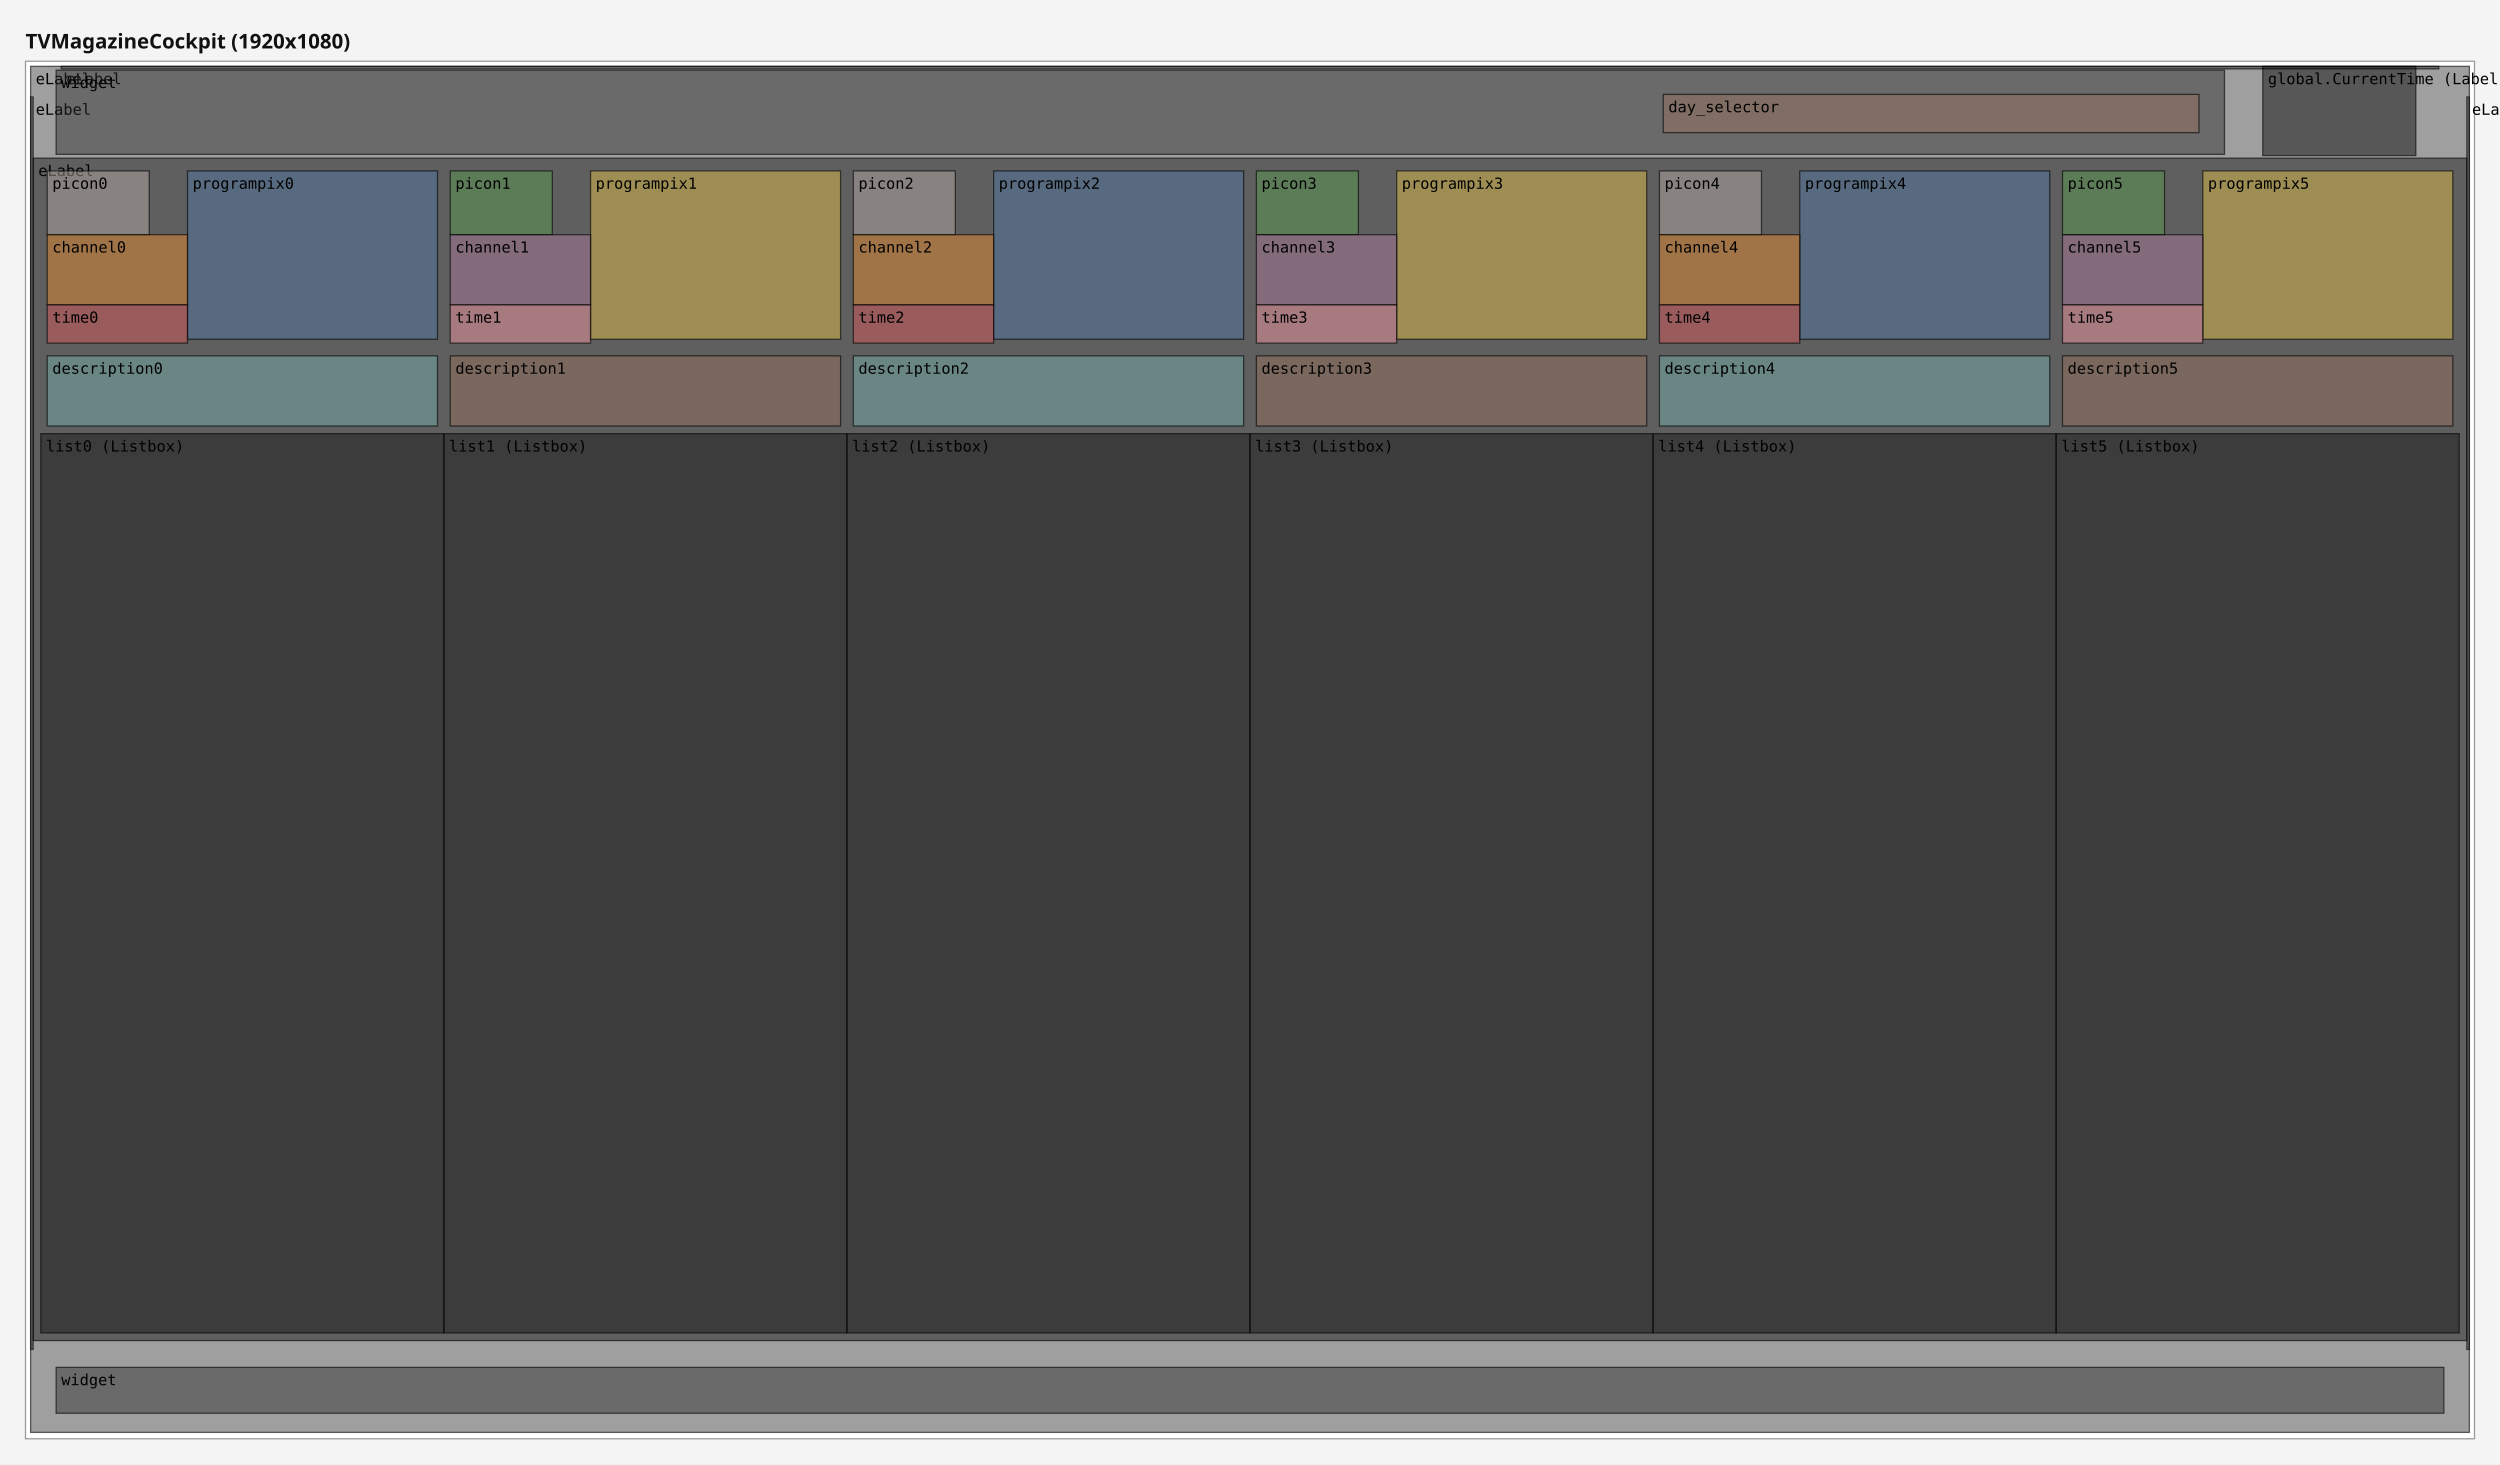
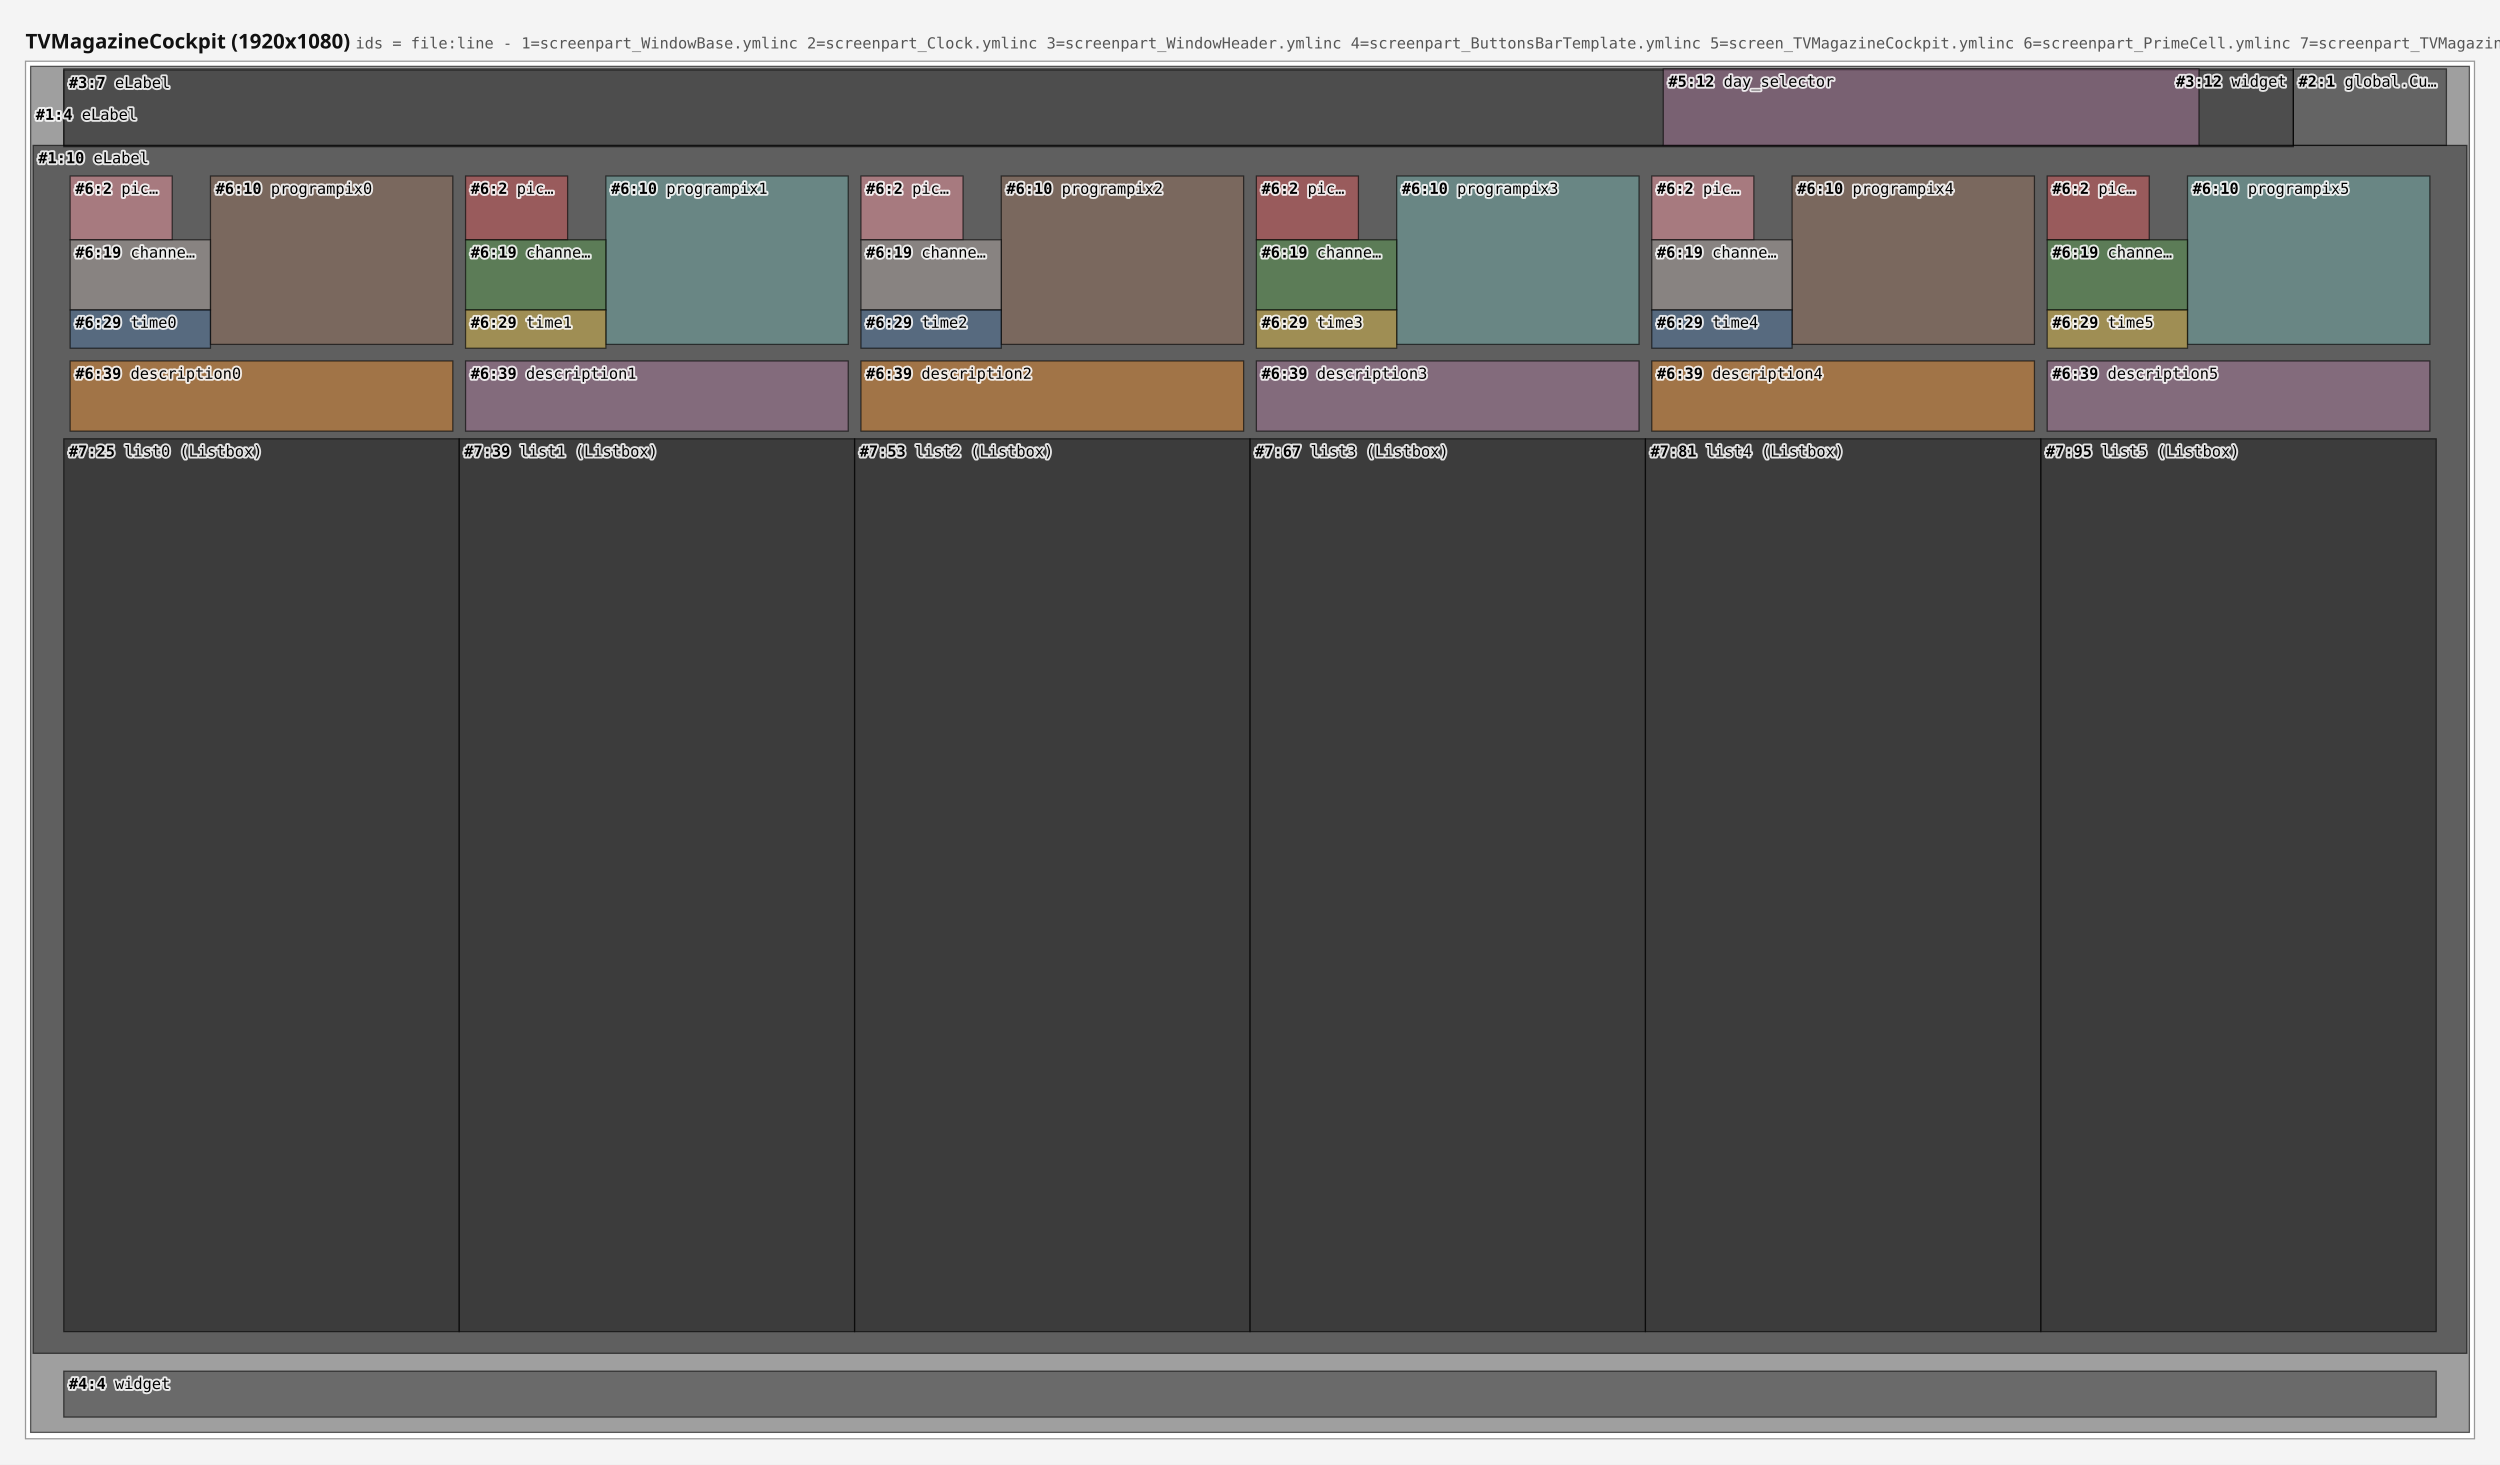
<svg xmlns="http://www.w3.org/2000/svg" width="1960" height="1148" viewBox="0 0 1960 1148">
  <rect x="0" y="0" width="1960" height="1148" fill="#f4f4f4" />
-   <text x="20" y="38" font-family="sans-serif" font-size="16" font-weight="bold" fill="#111111">TVMagazineCockpit (1920x1080)</text>
+   <text x="20" y="38" font-family="sans-serif" font-size="16" font-weight="bold" fill="#111111">TVMagazineCockpit (1920x1080) <tspan font-family="monospace" font-size="12" font-weight="normal" fill="#555555">ids = file:line - 1=screenpart_WindowBase.ymlinc  2=screenpart_Clock.ymlinc  3=screenpart_WindowHeader.ymlinc  4=screenpart_ButtonsBarTemplate.ymlinc  5=screen_TVMagazineCockpit.ymlinc  6=screenpart_PrimeCell.ymlinc  7=screenpart_TVMagazineCockpitBody.ymlinc</tspan>
+   </text>
  <g data-screen="0" transform="translate(20,48)">
    <rect x="0" y="0" width="1920" height="1080" fill="#ffffff" stroke="#999999" stroke-width="1" />
-     <g>
-       <rect data-ref="0:0" x="4" y="4" width="1912" height="1071" fill="#2c2c2c" fill-opacity="0.45" stroke="#000000" stroke-opacity="0.6" stroke-width="1" />
-       <text x="8" y="18" font-family="monospace" font-size="12" fill="#000000">eLabel</text>
-     </g>
-     <g>
-       <rect data-ref="0:1" x="6" y="76" width="1908" height="927" fill="#121212" fill-opacity="0.45" stroke="#000000" stroke-opacity="0.6" stroke-width="1" />
-       <text x="10" y="90" font-family="monospace" font-size="12" fill="#000000">eLabel</text>
-     </g>
-     <g>
-       <rect data-ref="0:2" x="28" y="4" width="1864" height="2" fill="#2c2c2c" fill-opacity="0.45" stroke="#000000" stroke-opacity="0.6" stroke-width="1" />
-       <text x="32" y="18" font-family="monospace" font-size="12" fill="#000000">eLabel</text>
-     </g>
-     <g>
-       <rect data-ref="0:3" x="4" y="28" width="2" height="982" fill="#2c2c2c" fill-opacity="0.45" stroke="#000000" stroke-opacity="0.6" stroke-width="1" />
-       <text x="8" y="42" font-family="monospace" font-size="12" fill="#000000">eLabel</text>
-     </g>
-     <g>
-       <rect data-ref="0:4" x="1914" y="28" width="2" height="982" fill="#2c2c2c" fill-opacity="0.45" stroke="#000000" stroke-opacity="0.6" stroke-width="1" />
-       <text x="1918" y="42" font-family="monospace" font-size="12" fill="#000000">eLabel</text>
-     </g>
-     <g>
-       <rect data-ref="0:5" x="24" y="7" width="1700" height="66" fill="#2c2c2c" fill-opacity="0.45" stroke="#000000" stroke-opacity="0.6" stroke-width="1" />
-       <text x="28" y="21" font-family="monospace" font-size="12" fill="#000000">widget</text>
-     </g>
-     <g>
-       <rect data-ref="0:9" x="17" y="86" width="80" height="50" fill="#bab0ac" fill-opacity="0.45" stroke="#000000" stroke-opacity="0.6" stroke-width="1" />
-       <text x="21" y="100" font-family="monospace" font-size="12" fill="#000000">picon0</text>
-     </g>
-     <g>
-       <rect data-ref="0:10" x="127" y="86" width="196" height="132" fill="#4e79a7" fill-opacity="0.45" stroke="#000000" stroke-opacity="0.6" stroke-width="1" />
-       <text x="131" y="100" font-family="monospace" font-size="12" fill="#000000">programpix0</text>
-     </g>
-     <g>
-       <rect data-ref="0:11" x="17" y="136" width="110" height="55" fill="#f28e2b" fill-opacity="0.45" stroke="#000000" stroke-opacity="0.6" stroke-width="1" />
-       <text x="21" y="150" font-family="monospace" font-size="12" fill="#000000">channel0</text>
-     </g>
-     <g>
-       <rect data-ref="0:12" x="17" y="191" width="110" height="30" fill="#e15759" fill-opacity="0.45" stroke="#000000" stroke-opacity="0.6" stroke-width="1" />
-       <text x="21" y="205" font-family="monospace" font-size="12" fill="#000000">time0</text>
-     </g>
-     <g>
-       <rect data-ref="0:13" x="17" y="231" width="306" height="55" fill="#76b7b2" fill-opacity="0.45" stroke="#000000" stroke-opacity="0.6" stroke-width="1" />
-       <text x="21" y="245" font-family="monospace" font-size="12" fill="#000000">description0</text>
-     </g>
-     <g>
-       <rect data-ref="0:14" x="333" y="86" width="80" height="50" fill="#59a14f" fill-opacity="0.45" stroke="#000000" stroke-opacity="0.6" stroke-width="1" />
-       <text x="337" y="100" font-family="monospace" font-size="12" fill="#000000">picon1</text>
-     </g>
-     <g>
-       <rect data-ref="0:15" x="443" y="86" width="196" height="132" fill="#edc948" fill-opacity="0.45" stroke="#000000" stroke-opacity="0.6" stroke-width="1" />
-       <text x="447" y="100" font-family="monospace" font-size="12" fill="#000000">programpix1</text>
-     </g>
-     <g>
-       <rect data-ref="0:16" x="333" y="136" width="110" height="55" fill="#b07aa1" fill-opacity="0.45" stroke="#000000" stroke-opacity="0.6" stroke-width="1" />
-       <text x="337" y="150" font-family="monospace" font-size="12" fill="#000000">channel1</text>
-     </g>
-     <g>
-       <rect data-ref="0:17" x="333" y="191" width="110" height="30" fill="#ff9da7" fill-opacity="0.45" stroke="#000000" stroke-opacity="0.6" stroke-width="1" />
-       <text x="337" y="205" font-family="monospace" font-size="12" fill="#000000">time1</text>
-     </g>
-     <g>
-       <rect data-ref="0:18" x="333" y="231" width="306" height="55" fill="#9c755f" fill-opacity="0.45" stroke="#000000" stroke-opacity="0.6" stroke-width="1" />
-       <text x="337" y="245" font-family="monospace" font-size="12" fill="#000000">description1</text>
-     </g>
-     <g>
-       <rect data-ref="0:19" x="649" y="86" width="80" height="50" fill="#bab0ac" fill-opacity="0.45" stroke="#000000" stroke-opacity="0.6" stroke-width="1" />
-       <text x="653" y="100" font-family="monospace" font-size="12" fill="#000000">picon2</text>
-     </g>
-     <g>
-       <rect data-ref="0:20" x="759" y="86" width="196" height="132" fill="#4e79a7" fill-opacity="0.45" stroke="#000000" stroke-opacity="0.6" stroke-width="1" />
-       <text x="763" y="100" font-family="monospace" font-size="12" fill="#000000">programpix2</text>
-     </g>
-     <g>
-       <rect data-ref="0:21" x="649" y="136" width="110" height="55" fill="#f28e2b" fill-opacity="0.45" stroke="#000000" stroke-opacity="0.6" stroke-width="1" />
-       <text x="653" y="150" font-family="monospace" font-size="12" fill="#000000">channel2</text>
-     </g>
-     <g>
-       <rect data-ref="0:22" x="649" y="191" width="110" height="30" fill="#e15759" fill-opacity="0.45" stroke="#000000" stroke-opacity="0.6" stroke-width="1" />
-       <text x="653" y="205" font-family="monospace" font-size="12" fill="#000000">time2</text>
-     </g>
-     <g>
-       <rect data-ref="0:23" x="649" y="231" width="306" height="55" fill="#76b7b2" fill-opacity="0.45" stroke="#000000" stroke-opacity="0.6" stroke-width="1" />
-       <text x="653" y="245" font-family="monospace" font-size="12" fill="#000000">description2</text>
-     </g>
-     <g>
-       <rect data-ref="0:24" x="965" y="86" width="80" height="50" fill="#59a14f" fill-opacity="0.45" stroke="#000000" stroke-opacity="0.6" stroke-width="1" />
-       <text x="969" y="100" font-family="monospace" font-size="12" fill="#000000">picon3</text>
-     </g>
-     <g>
-       <rect data-ref="0:25" x="1075" y="86" width="196" height="132" fill="#edc948" fill-opacity="0.45" stroke="#000000" stroke-opacity="0.6" stroke-width="1" />
-       <text x="1079" y="100" font-family="monospace" font-size="12" fill="#000000">programpix3</text>
-     </g>
-     <g>
-       <rect data-ref="0:26" x="965" y="136" width="110" height="55" fill="#b07aa1" fill-opacity="0.45" stroke="#000000" stroke-opacity="0.6" stroke-width="1" />
-       <text x="969" y="150" font-family="monospace" font-size="12" fill="#000000">channel3</text>
-     </g>
-     <g>
-       <rect data-ref="0:27" x="965" y="191" width="110" height="30" fill="#ff9da7" fill-opacity="0.45" stroke="#000000" stroke-opacity="0.6" stroke-width="1" />
-       <text x="969" y="205" font-family="monospace" font-size="12" fill="#000000">time3</text>
-     </g>
-     <g>
-       <rect data-ref="0:28" x="965" y="231" width="306" height="55" fill="#9c755f" fill-opacity="0.45" stroke="#000000" stroke-opacity="0.6" stroke-width="1" />
-       <text x="969" y="245" font-family="monospace" font-size="12" fill="#000000">description3</text>
-     </g>
-     <g>
-       <rect data-ref="0:29" x="1281" y="86" width="80" height="50" fill="#bab0ac" fill-opacity="0.45" stroke="#000000" stroke-opacity="0.6" stroke-width="1" />
-       <text x="1285" y="100" font-family="monospace" font-size="12" fill="#000000">picon4</text>
-     </g>
-     <g>
-       <rect data-ref="0:30" x="1391" y="86" width="196" height="132" fill="#4e79a7" fill-opacity="0.45" stroke="#000000" stroke-opacity="0.6" stroke-width="1" />
-       <text x="1395" y="100" font-family="monospace" font-size="12" fill="#000000">programpix4</text>
-     </g>
-     <g>
-       <rect data-ref="0:31" x="1281" y="136" width="110" height="55" fill="#f28e2b" fill-opacity="0.45" stroke="#000000" stroke-opacity="0.6" stroke-width="1" />
-       <text x="1285" y="150" font-family="monospace" font-size="12" fill="#000000">channel4</text>
-     </g>
-     <g>
-       <rect data-ref="0:32" x="1281" y="191" width="110" height="30" fill="#e15759" fill-opacity="0.45" stroke="#000000" stroke-opacity="0.6" stroke-width="1" />
-       <text x="1285" y="205" font-family="monospace" font-size="12" fill="#000000">time4</text>
-     </g>
-     <g>
-       <rect data-ref="0:33" x="1281" y="231" width="306" height="55" fill="#76b7b2" fill-opacity="0.45" stroke="#000000" stroke-opacity="0.6" stroke-width="1" />
-       <text x="1285" y="245" font-family="monospace" font-size="12" fill="#000000">description4</text>
-     </g>
-     <g>
-       <rect data-ref="0:34" x="1597" y="86" width="80" height="50" fill="#59a14f" fill-opacity="0.45" stroke="#000000" stroke-opacity="0.6" stroke-width="1" />
-       <text x="1601" y="100" font-family="monospace" font-size="12" fill="#000000">picon5</text>
-     </g>
-     <g>
-       <rect data-ref="0:35" x="1707" y="86" width="196" height="132" fill="#edc948" fill-opacity="0.45" stroke="#000000" stroke-opacity="0.6" stroke-width="1" />
-       <text x="1711" y="100" font-family="monospace" font-size="12" fill="#000000">programpix5</text>
-     </g>
-     <g>
-       <rect data-ref="0:36" x="1597" y="136" width="110" height="55" fill="#b07aa1" fill-opacity="0.45" stroke="#000000" stroke-opacity="0.6" stroke-width="1" />
-       <text x="1601" y="150" font-family="monospace" font-size="12" fill="#000000">channel5</text>
-     </g>
-     <g>
-       <rect data-ref="0:37" x="1597" y="191" width="110" height="30" fill="#ff9da7" fill-opacity="0.45" stroke="#000000" stroke-opacity="0.6" stroke-width="1" />
-       <text x="1601" y="205" font-family="monospace" font-size="12" fill="#000000">time5</text>
-     </g>
-     <g>
-       <rect data-ref="0:38" x="1597" y="231" width="306" height="55" fill="#9c755f" fill-opacity="0.45" stroke="#000000" stroke-opacity="0.6" stroke-width="1" />
-       <text x="1601" y="245" font-family="monospace" font-size="12" fill="#000000">description5</text>
-     </g>
-     <g>
-       <rect data-ref="0:39" x="12" y="292" width="316" height="705" fill="#121212" fill-opacity="0.45" stroke="#000000" stroke-opacity="0.6" stroke-width="1" />
-       <text x="16" y="306" font-family="monospace" font-size="12" fill="#000000">list0 (Listbox)</text>
-     </g>
-     <g>
-       <rect data-ref="0:40" x="328" y="292" width="316" height="705" fill="#121212" fill-opacity="0.45" stroke="#000000" stroke-opacity="0.6" stroke-width="1" />
-       <text x="332" y="306" font-family="monospace" font-size="12" fill="#000000">list1 (Listbox)</text>
-     </g>
-     <g>
-       <rect data-ref="0:41" x="644" y="292" width="316" height="705" fill="#121212" fill-opacity="0.45" stroke="#000000" stroke-opacity="0.6" stroke-width="1" />
-       <text x="648" y="306" font-family="monospace" font-size="12" fill="#000000">list2 (Listbox)</text>
-     </g>
-     <g>
-       <rect data-ref="0:42" x="960" y="292" width="316" height="705" fill="#121212" fill-opacity="0.45" stroke="#000000" stroke-opacity="0.6" stroke-width="1" />
-       <text x="964" y="306" font-family="monospace" font-size="12" fill="#000000">list3 (Listbox)</text>
-     </g>
-     <g>
-       <rect data-ref="0:43" x="1276" y="292" width="316" height="705" fill="#121212" fill-opacity="0.45" stroke="#000000" stroke-opacity="0.6" stroke-width="1" />
-       <text x="1280" y="306" font-family="monospace" font-size="12" fill="#000000">list4 (Listbox)</text>
-     </g>
-     <g>
-       <rect data-ref="0:44" x="1592" y="292" width="316" height="705" fill="#121212" fill-opacity="0.45" stroke="#000000" stroke-opacity="0.6" stroke-width="1" />
-       <text x="1596" y="306" font-family="monospace" font-size="12" fill="#000000">list5 (Listbox)</text>
-     </g>
-     <g>
-       <rect data-ref="0:8" x="1284" y="26" width="420" height="30" fill="#9c755f" fill-opacity="0.45" stroke="#000000" stroke-opacity="0.6" stroke-width="1" />
-       <text x="1288" y="40" font-family="monospace" font-size="12" fill="#000000">day_selector</text>
-     </g>
-     <g>
-       <rect data-ref="0:7" x="24" y="1024" width="1872" height="36" fill="#2c2c2c" fill-opacity="0.45" stroke="#000000" stroke-opacity="0.6" stroke-width="1" />
-       <text x="28" y="1038" font-family="monospace" font-size="12" fill="#000000">widget</text>
-     </g>
-     <g>
-       <rect data-ref="0:6" x="1754" y="4" width="120" height="70" fill="#000000" fill-opacity="0.45" stroke="#000000" stroke-opacity="0.6" stroke-width="1" />
-       <text x="1758" y="18" font-family="monospace" font-size="12" fill="#000000">global.CurrentTime (Label)</text>
+     <rect data-ref="0:0" data-src="screenpart_WindowBase.ymlinc:4" x="4" y="4" width="1912" height="1071" fill="#2c2c2c" fill-opacity="0.45" stroke="#000000" stroke-opacity="0.6" stroke-width="1" />
+     <rect data-ref="0:1" data-src="screenpart_WindowBase.ymlinc:10" x="6" y="66" width="1908" height="947" fill="#121212" fill-opacity="0.45" stroke="#000000" stroke-opacity="0.6" stroke-width="1" />
+     <rect data-ref="0:7" data-src="screenpart_PrimeCell.ymlinc:2" x="35" y="90" width="80" height="50" fill="#ff9da7" fill-opacity="0.45" stroke="#000000" stroke-opacity="0.6" stroke-width="1" />
+     <rect data-ref="0:8" data-src="screenpart_PrimeCell.ymlinc:10" x="145" y="90" width="190" height="132" fill="#9c755f" fill-opacity="0.45" stroke="#000000" stroke-opacity="0.6" stroke-width="1" />
+     <rect data-ref="0:9" data-src="screenpart_PrimeCell.ymlinc:19" x="35" y="140" width="110" height="55" fill="#bab0ac" fill-opacity="0.45" stroke="#000000" stroke-opacity="0.6" stroke-width="1" />
+     <rect data-ref="0:10" data-src="screenpart_PrimeCell.ymlinc:29" x="35" y="195" width="110" height="30" fill="#4e79a7" fill-opacity="0.45" stroke="#000000" stroke-opacity="0.6" stroke-width="1" />
+     <rect data-ref="0:11" data-src="screenpart_PrimeCell.ymlinc:39" x="35" y="235" width="300" height="55" fill="#f28e2b" fill-opacity="0.45" stroke="#000000" stroke-opacity="0.6" stroke-width="1" />
+     <rect data-ref="0:12" data-src="screenpart_PrimeCell.ymlinc:2" x="345" y="90" width="80" height="50" fill="#e15759" fill-opacity="0.45" stroke="#000000" stroke-opacity="0.6" stroke-width="1" />
+     <rect data-ref="0:13" data-src="screenpart_PrimeCell.ymlinc:10" x="455" y="90" width="190" height="132" fill="#76b7b2" fill-opacity="0.45" stroke="#000000" stroke-opacity="0.6" stroke-width="1" />
+     <rect data-ref="0:14" data-src="screenpart_PrimeCell.ymlinc:19" x="345" y="140" width="110" height="55" fill="#59a14f" fill-opacity="0.45" stroke="#000000" stroke-opacity="0.6" stroke-width="1" />
+     <rect data-ref="0:15" data-src="screenpart_PrimeCell.ymlinc:29" x="345" y="195" width="110" height="30" fill="#edc948" fill-opacity="0.45" stroke="#000000" stroke-opacity="0.6" stroke-width="1" />
+     <rect data-ref="0:16" data-src="screenpart_PrimeCell.ymlinc:39" x="345" y="235" width="300" height="55" fill="#b07aa1" fill-opacity="0.45" stroke="#000000" stroke-opacity="0.6" stroke-width="1" />
+     <rect data-ref="0:17" data-src="screenpart_PrimeCell.ymlinc:2" x="655" y="90" width="80" height="50" fill="#ff9da7" fill-opacity="0.45" stroke="#000000" stroke-opacity="0.6" stroke-width="1" />
+     <rect data-ref="0:18" data-src="screenpart_PrimeCell.ymlinc:10" x="765" y="90" width="190" height="132" fill="#9c755f" fill-opacity="0.45" stroke="#000000" stroke-opacity="0.6" stroke-width="1" />
+     <rect data-ref="0:19" data-src="screenpart_PrimeCell.ymlinc:19" x="655" y="140" width="110" height="55" fill="#bab0ac" fill-opacity="0.45" stroke="#000000" stroke-opacity="0.6" stroke-width="1" />
+     <rect data-ref="0:20" data-src="screenpart_PrimeCell.ymlinc:29" x="655" y="195" width="110" height="30" fill="#4e79a7" fill-opacity="0.45" stroke="#000000" stroke-opacity="0.6" stroke-width="1" />
+     <rect data-ref="0:21" data-src="screenpart_PrimeCell.ymlinc:39" x="655" y="235" width="300" height="55" fill="#f28e2b" fill-opacity="0.45" stroke="#000000" stroke-opacity="0.6" stroke-width="1" />
+     <rect data-ref="0:22" data-src="screenpart_PrimeCell.ymlinc:2" x="965" y="90" width="80" height="50" fill="#e15759" fill-opacity="0.45" stroke="#000000" stroke-opacity="0.6" stroke-width="1" />
+     <rect data-ref="0:23" data-src="screenpart_PrimeCell.ymlinc:10" x="1075" y="90" width="190" height="132" fill="#76b7b2" fill-opacity="0.45" stroke="#000000" stroke-opacity="0.6" stroke-width="1" />
+     <rect data-ref="0:24" data-src="screenpart_PrimeCell.ymlinc:19" x="965" y="140" width="110" height="55" fill="#59a14f" fill-opacity="0.45" stroke="#000000" stroke-opacity="0.6" stroke-width="1" />
+     <rect data-ref="0:25" data-src="screenpart_PrimeCell.ymlinc:29" x="965" y="195" width="110" height="30" fill="#edc948" fill-opacity="0.45" stroke="#000000" stroke-opacity="0.6" stroke-width="1" />
+     <rect data-ref="0:26" data-src="screenpart_PrimeCell.ymlinc:39" x="965" y="235" width="300" height="55" fill="#b07aa1" fill-opacity="0.45" stroke="#000000" stroke-opacity="0.6" stroke-width="1" />
+     <rect data-ref="0:27" data-src="screenpart_PrimeCell.ymlinc:2" x="1275" y="90" width="80" height="50" fill="#ff9da7" fill-opacity="0.45" stroke="#000000" stroke-opacity="0.6" stroke-width="1" />
+     <rect data-ref="0:28" data-src="screenpart_PrimeCell.ymlinc:10" x="1385" y="90" width="190" height="132" fill="#9c755f" fill-opacity="0.45" stroke="#000000" stroke-opacity="0.6" stroke-width="1" />
+     <rect data-ref="0:29" data-src="screenpart_PrimeCell.ymlinc:19" x="1275" y="140" width="110" height="55" fill="#bab0ac" fill-opacity="0.45" stroke="#000000" stroke-opacity="0.6" stroke-width="1" />
+     <rect data-ref="0:30" data-src="screenpart_PrimeCell.ymlinc:29" x="1275" y="195" width="110" height="30" fill="#4e79a7" fill-opacity="0.45" stroke="#000000" stroke-opacity="0.6" stroke-width="1" />
+     <rect data-ref="0:31" data-src="screenpart_PrimeCell.ymlinc:39" x="1275" y="235" width="300" height="55" fill="#f28e2b" fill-opacity="0.45" stroke="#000000" stroke-opacity="0.6" stroke-width="1" />
+     <rect data-ref="0:32" data-src="screenpart_PrimeCell.ymlinc:2" x="1585" y="90" width="80" height="50" fill="#e15759" fill-opacity="0.45" stroke="#000000" stroke-opacity="0.6" stroke-width="1" />
+     <rect data-ref="0:33" data-src="screenpart_PrimeCell.ymlinc:10" x="1695" y="90" width="190" height="132" fill="#76b7b2" fill-opacity="0.45" stroke="#000000" stroke-opacity="0.6" stroke-width="1" />
+     <rect data-ref="0:34" data-src="screenpart_PrimeCell.ymlinc:19" x="1585" y="140" width="110" height="55" fill="#59a14f" fill-opacity="0.45" stroke="#000000" stroke-opacity="0.6" stroke-width="1" />
+     <rect data-ref="0:35" data-src="screenpart_PrimeCell.ymlinc:29" x="1585" y="195" width="110" height="30" fill="#edc948" fill-opacity="0.45" stroke="#000000" stroke-opacity="0.6" stroke-width="1" />
+     <rect data-ref="0:36" data-src="screenpart_PrimeCell.ymlinc:39" x="1585" y="235" width="300" height="55" fill="#b07aa1" fill-opacity="0.45" stroke="#000000" stroke-opacity="0.6" stroke-width="1" />
+     <rect data-ref="0:37" data-src="screenpart_TVMagazineCockpitBody.ymlinc:25" x="30" y="296" width="310" height="700" fill="#121212" fill-opacity="0.45" stroke="#000000" stroke-opacity="0.6" stroke-width="1" />
+     <rect data-ref="0:38" data-src="screenpart_TVMagazineCockpitBody.ymlinc:39" x="340" y="296" width="310" height="700" fill="#121212" fill-opacity="0.45" stroke="#000000" stroke-opacity="0.6" stroke-width="1" />
+     <rect data-ref="0:39" data-src="screenpart_TVMagazineCockpitBody.ymlinc:53" x="650" y="296" width="310" height="700" fill="#121212" fill-opacity="0.45" stroke="#000000" stroke-opacity="0.6" stroke-width="1" />
+     <rect data-ref="0:40" data-src="screenpart_TVMagazineCockpitBody.ymlinc:67" x="960" y="296" width="310" height="700" fill="#121212" fill-opacity="0.45" stroke="#000000" stroke-opacity="0.6" stroke-width="1" />
+     <rect data-ref="0:41" data-src="screenpart_TVMagazineCockpitBody.ymlinc:81" x="1270" y="296" width="310" height="700" fill="#121212" fill-opacity="0.45" stroke="#000000" stroke-opacity="0.6" stroke-width="1" />
+     <rect data-ref="0:42" data-src="screenpart_TVMagazineCockpitBody.ymlinc:95" x="1580" y="296" width="310" height="700" fill="#121212" fill-opacity="0.45" stroke="#000000" stroke-opacity="0.6" stroke-width="1" />
+     <rect data-ref="0:5" data-src="screenpart_ButtonsBarTemplate.ymlinc:4" x="30" y="1027" width="1860" height="36" fill="#2c2c2c" fill-opacity="0.45" stroke="#000000" stroke-opacity="0.6" stroke-width="1" />
+     <rect data-ref="0:3" data-src="screenpart_WindowHeader.ymlinc:7" x="30" y="7" width="1748" height="60" fill="#2c2c2c" fill-opacity="0.45" stroke="#000000" stroke-opacity="0.6" stroke-width="1" />
+     <rect data-ref="0:2" data-src="screenpart_Clock.ymlinc:1" x="1778" y="6" width="120" height="60" fill="#1d1d1d" fill-opacity="0.45" stroke="#000000" stroke-opacity="0.6" stroke-width="1" />
+     <rect data-ref="0:4" data-src="screenpart_WindowHeader.ymlinc:12" x="30" y="6" width="1748" height="60" fill="#2c2c2c" fill-opacity="0.45" stroke="#000000" stroke-opacity="0.6" stroke-width="1" />
+     <rect data-ref="0:6" data-src="screen_TVMagazineCockpit.ymlinc:12" x="1284" y="6" width="420" height="60" fill="#b07aa1" fill-opacity="0.45" stroke="#000000" stroke-opacity="0.6" stroke-width="1" />
+     <g pointer-events="none" font-family="monospace" font-size="12" fill="#000000" stroke="#ffffff" stroke-width="3" stroke-opacity="0.85" stroke-linejoin="round" paint-order="stroke">
+       <text x="8" y="46">
+         <tspan font-weight="bold">#1:4</tspan> eLabel</text>
+       <text x="10" y="80">
+         <tspan font-weight="bold">#1:10</tspan> eLabel</text>
+       <text x="39" y="104">
+         <tspan font-weight="bold">#6:2</tspan> pic…</text>
+       <text x="149" y="104">
+         <tspan font-weight="bold">#6:10</tspan> programpix0</text>
+       <text x="39" y="154">
+         <tspan font-weight="bold">#6:19</tspan> channe…</text>
+       <text x="39" y="209">
+         <tspan font-weight="bold">#6:29</tspan> time0</text>
+       <text x="39" y="249">
+         <tspan font-weight="bold">#6:39</tspan> description0</text>
+       <text x="349" y="104">
+         <tspan font-weight="bold">#6:2</tspan> pic…</text>
+       <text x="459" y="104">
+         <tspan font-weight="bold">#6:10</tspan> programpix1</text>
+       <text x="349" y="154">
+         <tspan font-weight="bold">#6:19</tspan> channe…</text>
+       <text x="349" y="209">
+         <tspan font-weight="bold">#6:29</tspan> time1</text>
+       <text x="349" y="249">
+         <tspan font-weight="bold">#6:39</tspan> description1</text>
+       <text x="659" y="104">
+         <tspan font-weight="bold">#6:2</tspan> pic…</text>
+       <text x="769" y="104">
+         <tspan font-weight="bold">#6:10</tspan> programpix2</text>
+       <text x="659" y="154">
+         <tspan font-weight="bold">#6:19</tspan> channe…</text>
+       <text x="659" y="209">
+         <tspan font-weight="bold">#6:29</tspan> time2</text>
+       <text x="659" y="249">
+         <tspan font-weight="bold">#6:39</tspan> description2</text>
+       <text x="969" y="104">
+         <tspan font-weight="bold">#6:2</tspan> pic…</text>
+       <text x="1079" y="104">
+         <tspan font-weight="bold">#6:10</tspan> programpix3</text>
+       <text x="969" y="154">
+         <tspan font-weight="bold">#6:19</tspan> channe…</text>
+       <text x="969" y="209">
+         <tspan font-weight="bold">#6:29</tspan> time3</text>
+       <text x="969" y="249">
+         <tspan font-weight="bold">#6:39</tspan> description3</text>
+       <text x="1279" y="104">
+         <tspan font-weight="bold">#6:2</tspan> pic…</text>
+       <text x="1389" y="104">
+         <tspan font-weight="bold">#6:10</tspan> programpix4</text>
+       <text x="1279" y="154">
+         <tspan font-weight="bold">#6:19</tspan> channe…</text>
+       <text x="1279" y="209">
+         <tspan font-weight="bold">#6:29</tspan> time4</text>
+       <text x="1279" y="249">
+         <tspan font-weight="bold">#6:39</tspan> description4</text>
+       <text x="1589" y="104">
+         <tspan font-weight="bold">#6:2</tspan> pic…</text>
+       <text x="1699" y="104">
+         <tspan font-weight="bold">#6:10</tspan> programpix5</text>
+       <text x="1589" y="154">
+         <tspan font-weight="bold">#6:19</tspan> channe…</text>
+       <text x="1589" y="209">
+         <tspan font-weight="bold">#6:29</tspan> time5</text>
+       <text x="1589" y="249">
+         <tspan font-weight="bold">#6:39</tspan> description5</text>
+       <text x="34" y="310">
+         <tspan font-weight="bold">#7:25</tspan> list0 (Listbox)</text>
+       <text x="344" y="310">
+         <tspan font-weight="bold">#7:39</tspan> list1 (Listbox)</text>
+       <text x="654" y="310">
+         <tspan font-weight="bold">#7:53</tspan> list2 (Listbox)</text>
+       <text x="964" y="310">
+         <tspan font-weight="bold">#7:67</tspan> list3 (Listbox)</text>
+       <text x="1274" y="310">
+         <tspan font-weight="bold">#7:81</tspan> list4 (Listbox)</text>
+       <text x="1584" y="310">
+         <tspan font-weight="bold">#7:95</tspan> list5 (Listbox)</text>
+       <text x="34" y="1041">
+         <tspan font-weight="bold">#4:4</tspan> widget</text>
+       <text x="34" y="21">
+         <tspan font-weight="bold">#3:7</tspan> eLabel</text>
+       <text x="1782" y="20">
+         <tspan font-weight="bold">#2:1</tspan> global.Cu…</text>
+       <text x="1686" y="20">
+         <tspan font-weight="bold">#3:12</tspan> widget</text>
+       <text x="1288" y="20">
+         <tspan font-weight="bold">#5:12</tspan> day_selector</text>
    </g>
  </g>
</svg>
